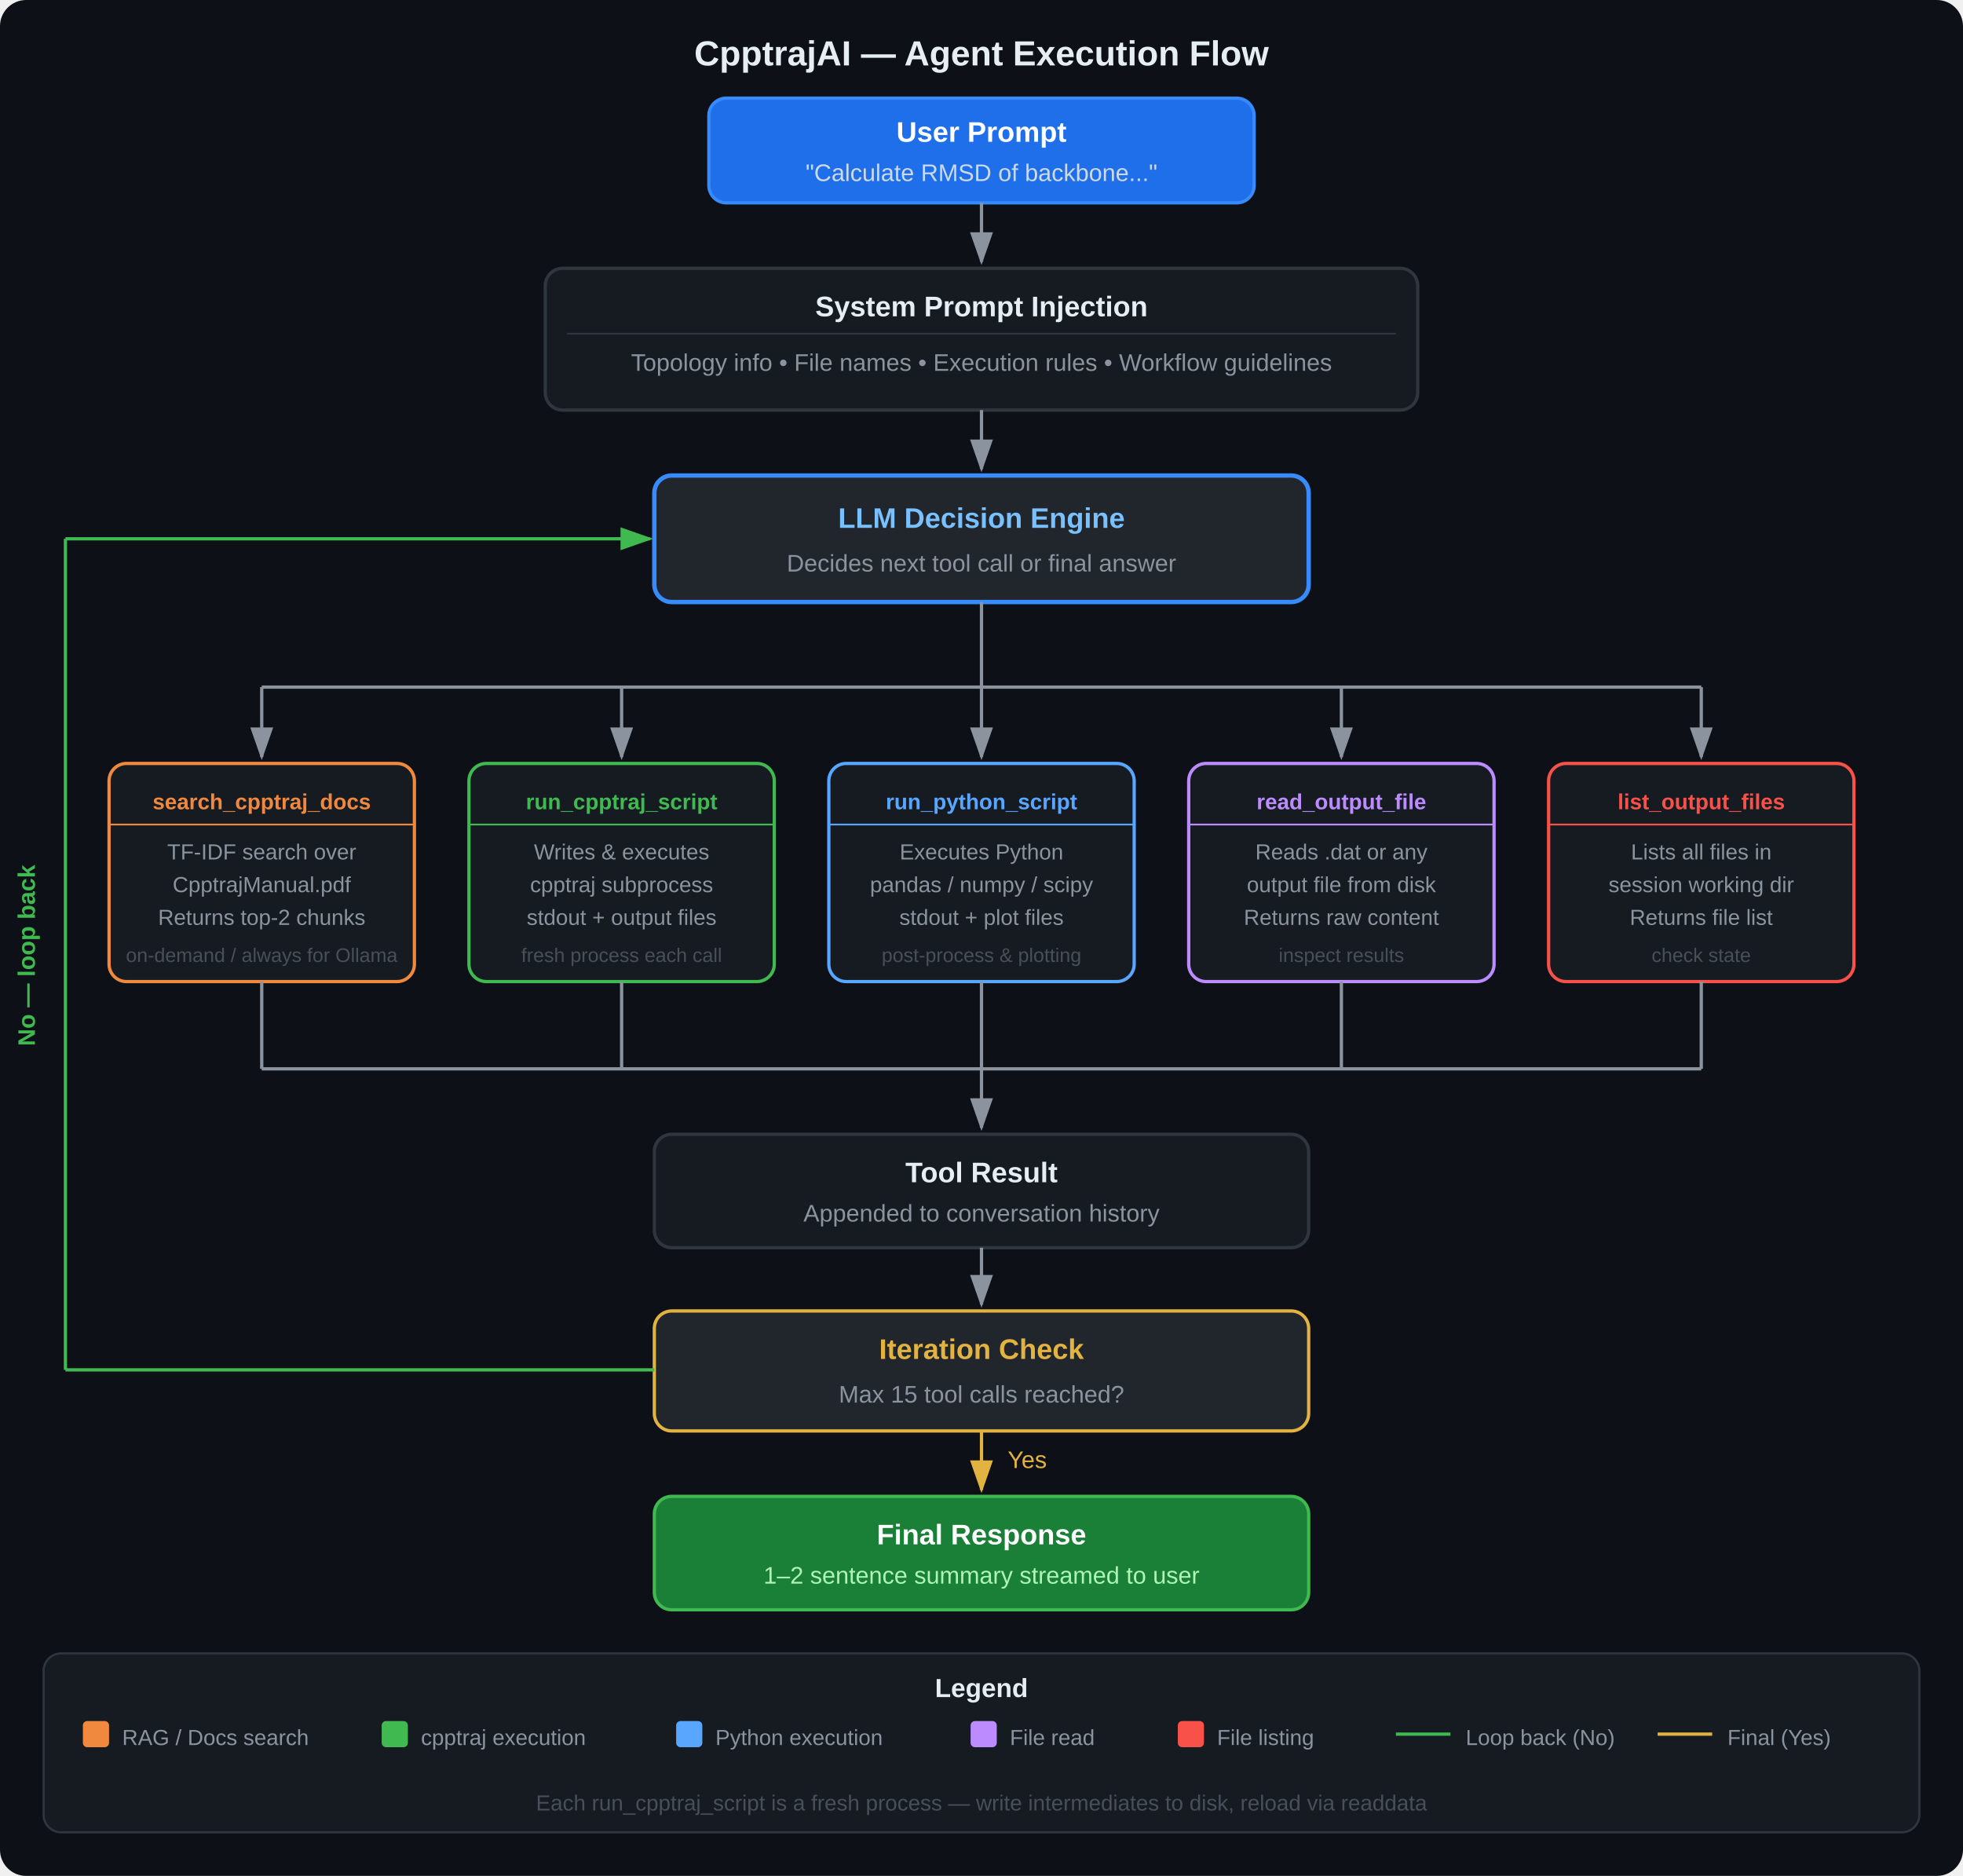
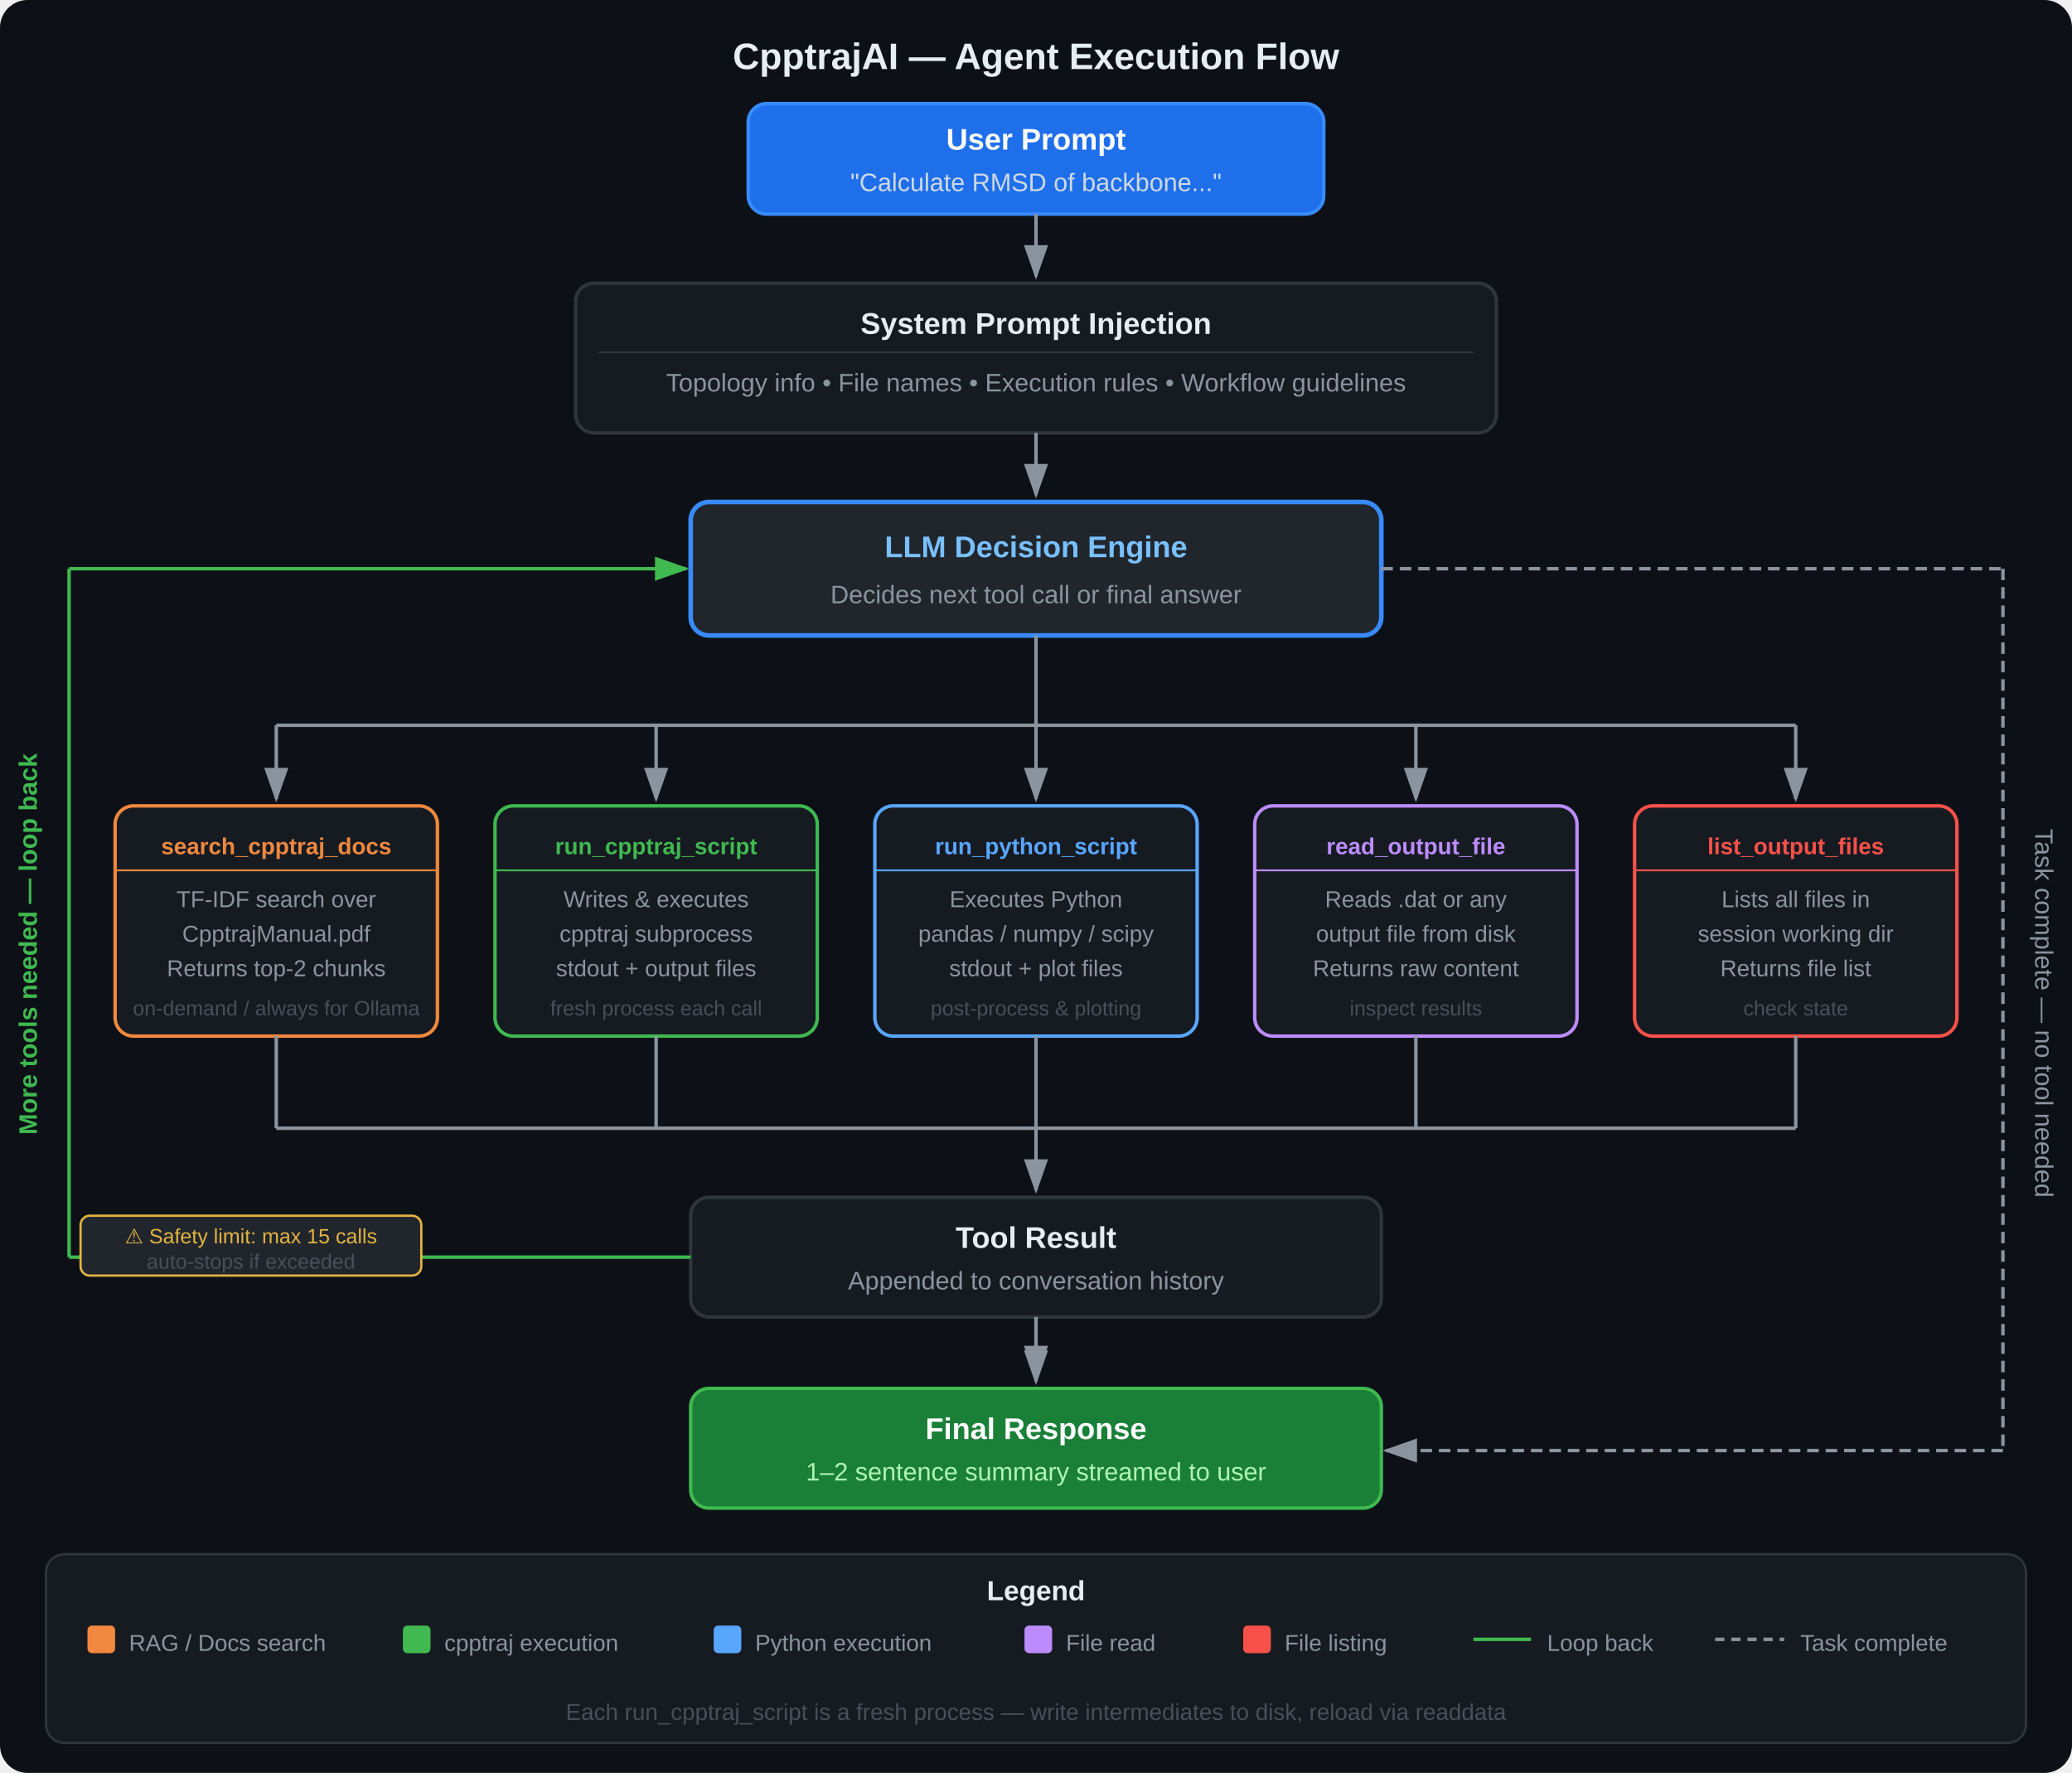
- <svg xmlns="http://www.w3.org/2000/svg" viewBox="0 0 900 860" font-family="Segoe UI, Arial, sans-serif">
+ <svg xmlns="http://www.w3.org/2000/svg" viewBox="0 0 900 770" font-family="Segoe UI, Arial, sans-serif">
  <defs>
    <marker id="arr" markerWidth="10" markerHeight="7" refX="9" refY="3.5" orient="auto">
      <polygon points="0 0, 10 3.5, 0 7" fill="#8b949e" />
    </marker>
    <marker id="arr-green" markerWidth="10" markerHeight="7" refX="9" refY="3.5" orient="auto">
      <polygon points="0 0, 10 3.5, 0 7" fill="#3fb950" />
    </marker>
    <marker id="arr-yellow" markerWidth="10" markerHeight="7" refX="9" refY="3.5" orient="auto">
      <polygon points="0 0, 10 3.5, 0 7" fill="#e3b341" />
    </marker>
  </defs>
-   <rect width="900" height="860" fill="#0d1117" rx="12" />
+   <rect width="900" height="770" fill="#0d1117" rx="12" />
  <text x="450" y="30" text-anchor="middle" font-size="16" font-weight="bold" fill="#e6edf3">CpptrajAI — Agent Execution Flow</text>
  <rect x="325" y="45" width="250" height="48" rx="8" fill="#1f6feb" stroke="#388bfd" stroke-width="1.5" />
  <text x="450" y="65" text-anchor="middle" font-size="13" font-weight="bold" fill="#ffffff">User Prompt</text>
  <text x="450" y="83" text-anchor="middle" font-size="11" fill="#cdd9e5">"Calculate RMSD of backbone..."</text>
  <line x1="450" y1="93" x2="450" y2="120" stroke="#8b949e" stroke-width="1.5" marker-end="url(#arr)" />
  <rect x="250" y="123" width="400" height="65" rx="8" fill="#161b22" stroke="#30363d" stroke-width="1.5" />
  <text x="450" y="145" text-anchor="middle" font-size="13" font-weight="bold" fill="#e6edf3">System Prompt Injection</text>
  <line x1="260" y1="153" x2="640" y2="153" stroke="#30363d" stroke-width="0.8" />
  <text x="450" y="170" text-anchor="middle" font-size="11" fill="#8b949e">Topology info • File names • Execution rules • Workflow guidelines</text>
  <line x1="450" y1="188" x2="450" y2="215" stroke="#8b949e" stroke-width="1.5" marker-end="url(#arr)" />
  <rect x="300" y="218" width="300" height="58" rx="8" fill="#21262d" stroke="#388bfd" stroke-width="2" />
  <text x="450" y="242" text-anchor="middle" font-size="13" font-weight="bold" fill="#79c0ff">LLM Decision Engine</text>
  <text x="450" y="262" text-anchor="middle" font-size="11" fill="#8b949e">Decides next tool call or final answer</text>
  <line x1="450" y1="276" x2="450" y2="315" stroke="#8b949e" stroke-width="1.5" />
  <line x1="120" y1="315" x2="780" y2="315" stroke="#8b949e" stroke-width="1.5" />
  <line x1="120" y1="315" x2="120" y2="347" stroke="#8b949e" stroke-width="1.5" marker-end="url(#arr)" />
  <line x1="285" y1="315" x2="285" y2="347" stroke="#8b949e" stroke-width="1.5" marker-end="url(#arr)" />
  <line x1="450" y1="315" x2="450" y2="347" stroke="#8b949e" stroke-width="1.5" marker-end="url(#arr)" />
  <line x1="615" y1="315" x2="615" y2="347" stroke="#8b949e" stroke-width="1.5" marker-end="url(#arr)" />
  <line x1="780" y1="315" x2="780" y2="347" stroke="#8b949e" stroke-width="1.5" marker-end="url(#arr)" />
  <rect x="50" y="350" width="140" height="100" rx="8" fill="#161b22" stroke="#f0883e" stroke-width="1.5" />
  <text x="120" y="371" text-anchor="middle" font-size="10" font-weight="bold" fill="#f0883e">search_cpptraj_docs</text>
  <line x1="50" y1="378" x2="190" y2="378" stroke="#f0883e" stroke-width="0.8" />
  <text x="120" y="394" text-anchor="middle" font-size="10" fill="#8b949e">TF-IDF search over</text>
  <text x="120" y="409" text-anchor="middle" font-size="10" fill="#8b949e">CpptrajManual.pdf</text>
  <text x="120" y="424" text-anchor="middle" font-size="10" fill="#8b949e">Returns top-2 chunks</text>
  <text x="120" y="441" text-anchor="middle" font-size="9" fill="#484f58">on-demand / always for Ollama</text>
  <rect x="215" y="350" width="140" height="100" rx="8" fill="#161b22" stroke="#3fb950" stroke-width="1.5" />
  <text x="285" y="371" text-anchor="middle" font-size="10" font-weight="bold" fill="#3fb950">run_cpptraj_script</text>
  <line x1="215" y1="378" x2="355" y2="378" stroke="#3fb950" stroke-width="0.8" />
  <text x="285" y="394" text-anchor="middle" font-size="10" fill="#8b949e">Writes &amp; executes</text>
  <text x="285" y="409" text-anchor="middle" font-size="10" fill="#8b949e">cpptraj subprocess</text>
  <text x="285" y="424" text-anchor="middle" font-size="10" fill="#8b949e">stdout + output files</text>
  <text x="285" y="441" text-anchor="middle" font-size="9" fill="#484f58">fresh process each call</text>
  <rect x="380" y="350" width="140" height="100" rx="8" fill="#161b22" stroke="#58a6ff" stroke-width="1.5" />
  <text x="450" y="371" text-anchor="middle" font-size="10" font-weight="bold" fill="#58a6ff">run_python_script</text>
  <line x1="380" y1="378" x2="520" y2="378" stroke="#58a6ff" stroke-width="0.8" />
  <text x="450" y="394" text-anchor="middle" font-size="10" fill="#8b949e">Executes Python</text>
  <text x="450" y="409" text-anchor="middle" font-size="10" fill="#8b949e">pandas / numpy / scipy</text>
  <text x="450" y="424" text-anchor="middle" font-size="10" fill="#8b949e">stdout + plot files</text>
  <text x="450" y="441" text-anchor="middle" font-size="9" fill="#484f58">post-process &amp; plotting</text>
  <rect x="545" y="350" width="140" height="100" rx="8" fill="#161b22" stroke="#bc8cff" stroke-width="1.5" />
  <text x="615" y="371" text-anchor="middle" font-size="10" font-weight="bold" fill="#bc8cff">read_output_file</text>
  <line x1="545" y1="378" x2="685" y2="378" stroke="#bc8cff" stroke-width="0.8" />
  <text x="615" y="394" text-anchor="middle" font-size="10" fill="#8b949e">Reads .dat or any</text>
  <text x="615" y="409" text-anchor="middle" font-size="10" fill="#8b949e">output file from disk</text>
  <text x="615" y="424" text-anchor="middle" font-size="10" fill="#8b949e">Returns raw content</text>
  <text x="615" y="441" text-anchor="middle" font-size="9" fill="#484f58">inspect results</text>
  <rect x="710" y="350" width="140" height="100" rx="8" fill="#161b22" stroke="#f85149" stroke-width="1.5" />
  <text x="780" y="371" text-anchor="middle" font-size="10" font-weight="bold" fill="#f85149">list_output_files</text>
  <line x1="710" y1="378" x2="850" y2="378" stroke="#f85149" stroke-width="0.8" />
  <text x="780" y="394" text-anchor="middle" font-size="10" fill="#8b949e">Lists all files in</text>
  <text x="780" y="409" text-anchor="middle" font-size="10" fill="#8b949e">session working dir</text>
  <text x="780" y="424" text-anchor="middle" font-size="10" fill="#8b949e">Returns file list</text>
  <text x="780" y="441" text-anchor="middle" font-size="9" fill="#484f58">check state</text>
  <line x1="120" y1="450" x2="120" y2="490" stroke="#8b949e" stroke-width="1.5" />
  <line x1="285" y1="450" x2="285" y2="490" stroke="#8b949e" stroke-width="1.5" />
  <line x1="450" y1="450" x2="450" y2="490" stroke="#8b949e" stroke-width="1.5" />
  <line x1="615" y1="450" x2="615" y2="490" stroke="#8b949e" stroke-width="1.5" />
  <line x1="780" y1="450" x2="780" y2="490" stroke="#8b949e" stroke-width="1.5" />
  <line x1="120" y1="490" x2="780" y2="490" stroke="#8b949e" stroke-width="1.5" />
  <line x1="450" y1="490" x2="450" y2="517" stroke="#8b949e" stroke-width="1.5" marker-end="url(#arr)" />
  <rect x="300" y="520" width="300" height="52" rx="8" fill="#161b22" stroke="#30363d" stroke-width="1.5" />
  <text x="450" y="542" text-anchor="middle" font-size="13" font-weight="bold" fill="#e6edf3">Tool Result</text>
  <text x="450" y="560" text-anchor="middle" font-size="11" fill="#8b949e">Appended to conversation history</text>
  <line x1="450" y1="572" x2="450" y2="598" stroke="#8b949e" stroke-width="1.5" marker-end="url(#arr)" />
-   <rect x="300" y="601" width="300" height="55" rx="8" fill="#21262d" stroke="#e3b341" stroke-width="1.5" />
-   <text x="450" y="623" text-anchor="middle" font-size="13" font-weight="bold" fill="#e3b341">Iteration Check</text>
-   <text x="450" y="643" text-anchor="middle" font-size="11" fill="#8b949e">Max 15 tool calls reached?</text>
-   <line x1="300" y1="628" x2="30" y2="628" stroke="#3fb950" stroke-width="1.5" />
-   <line x1="30" y1="628" x2="30" y2="247" stroke="#3fb950" stroke-width="1.5" />
+   <line x1="300" y1="546" x2="30" y2="546" stroke="#3fb950" stroke-width="1.5" />
+   <line x1="30" y1="546" x2="30" y2="247" stroke="#3fb950" stroke-width="1.5" />
  <line x1="30" y1="247" x2="298" y2="247" stroke="#3fb950" stroke-width="1.5" marker-end="url(#arr-green)" />
-   <text x="16" y="438" text-anchor="middle" font-size="11" font-weight="bold" fill="#3fb950" transform="rotate(-90 16 438)">No — loop back</text>
-   <line x1="450" y1="656" x2="450" y2="683" stroke="#e3b341" stroke-width="1.5" marker-end="url(#arr-yellow)" />
-   <text x="462" y="673" font-size="11" fill="#e3b341">Yes</text>
-   <rect x="300" y="686" width="300" height="52" rx="8" fill="#1a7f37" stroke="#3fb950" stroke-width="1.5" />
-   <text x="450" y="708" text-anchor="middle" font-size="13" font-weight="bold" fill="#ffffff">Final Response</text>
-   <text x="450" y="726" text-anchor="middle" font-size="11" fill="#aff5b4">1–2 sentence summary streamed to user</text>
-   <rect x="20" y="758" width="860" height="82" rx="8" fill="#161b22" stroke="#30363d" stroke-width="1" />
-   <text x="450" y="778" text-anchor="middle" font-size="12" font-weight="bold" fill="#e6edf3">Legend</text>
-   <rect x="38" y="789" width="12" height="12" rx="2" fill="#f0883e" />
-   <text x="56" y="800" font-size="10" fill="#8b949e">RAG / Docs search</text>
-   <rect x="175" y="789" width="12" height="12" rx="2" fill="#3fb950" />
-   <text x="193" y="800" font-size="10" fill="#8b949e">cpptraj execution</text>
-   <rect x="310" y="789" width="12" height="12" rx="2" fill="#58a6ff" />
-   <text x="328" y="800" font-size="10" fill="#8b949e">Python execution</text>
-   <rect x="445" y="789" width="12" height="12" rx="2" fill="#bc8cff" />
-   <text x="463" y="800" font-size="10" fill="#8b949e">File read</text>
-   <rect x="540" y="789" width="12" height="12" rx="2" fill="#f85149" />
-   <text x="558" y="800" font-size="10" fill="#8b949e">File listing</text>
-   <line x1="640" y1="795" x2="665" y2="795" stroke="#3fb950" stroke-width="1.5" />
-   <text x="672" y="800" font-size="10" fill="#8b949e">Loop back (No)</text>
-   <line x1="760" y1="795" x2="785" y2="795" stroke="#e3b341" stroke-width="1.5" />
-   <text x="792" y="800" font-size="10" fill="#8b949e">Final (Yes)</text>
-   <text x="450" y="830" text-anchor="middle" font-size="10" fill="#484f58">Each run_cpptraj_script is a fresh process — write intermediates to disk, reload via readdata</text>
+   <text x="16" y="410" text-anchor="middle" font-size="11" font-weight="bold" fill="#3fb950" transform="rotate(-90 16 410)">More tools needed — loop back</text>
+   <rect x="35" y="528" width="148" height="26" rx="4" fill="#21262d" stroke="#e3b341" stroke-width="1" />
+   <text x="109" y="540" text-anchor="middle" font-size="9" fill="#e3b341">⚠ Safety limit: max 15 calls</text>
+   <text x="109" y="551" text-anchor="middle" font-size="9" fill="#484f58">auto-stops if exceeded</text>
+   <line x1="600" y1="247" x2="870" y2="247" stroke="#8b949e" stroke-width="1.5" stroke-dasharray="5,3" />
+   <line x1="870" y1="247" x2="870" y2="630" stroke="#8b949e" stroke-width="1.5" stroke-dasharray="5,3" />
+   <line x1="870" y1="630" x2="602" y2="630" stroke="#8b949e" stroke-width="1.5" stroke-dasharray="5,3" marker-end="url(#arr)" />
+   <text x="884" y="440" text-anchor="middle" font-size="11" fill="#8b949e" transform="rotate(90 884 440)">Task complete — no tool needed</text>
+   <line x1="450" y1="572" x2="450" y2="600" stroke="#8b949e" stroke-width="1.5" marker-end="url(#arr)" />
+   <rect x="300" y="603" width="300" height="52" rx="8" fill="#1a7f37" stroke="#3fb950" stroke-width="1.5" />
+   <text x="450" y="625" text-anchor="middle" font-size="13" font-weight="bold" fill="#ffffff">Final Response</text>
+   <text x="450" y="643" text-anchor="middle" font-size="11" fill="#aff5b4">1–2 sentence summary streamed to user</text>
+   <rect x="20" y="675" width="860" height="82" rx="8" fill="#161b22" stroke="#30363d" stroke-width="1" />
+   <text x="450" y="695" text-anchor="middle" font-size="12" font-weight="bold" fill="#e6edf3">Legend</text>
+   <rect x="38" y="706" width="12" height="12" rx="2" fill="#f0883e" />
+   <text x="56" y="717" font-size="10" fill="#8b949e">RAG / Docs search</text>
+   <rect x="175" y="706" width="12" height="12" rx="2" fill="#3fb950" />
+   <text x="193" y="717" font-size="10" fill="#8b949e">cpptraj execution</text>
+   <rect x="310" y="706" width="12" height="12" rx="2" fill="#58a6ff" />
+   <text x="328" y="717" font-size="10" fill="#8b949e">Python execution</text>
+   <rect x="445" y="706" width="12" height="12" rx="2" fill="#bc8cff" />
+   <text x="463" y="717" font-size="10" fill="#8b949e">File read</text>
+   <rect x="540" y="706" width="12" height="12" rx="2" fill="#f85149" />
+   <text x="558" y="717" font-size="10" fill="#8b949e">File listing</text>
+   <line x1="640" y1="712" x2="665" y2="712" stroke="#3fb950" stroke-width="1.5" />
+   <text x="672" y="717" font-size="10" fill="#8b949e">Loop back</text>
+   <line x1="745" y1="712" x2="775" y2="712" stroke="#8b949e" stroke-width="1.5" stroke-dasharray="4,3" />
+   <text x="782" y="717" font-size="10" fill="#8b949e">Task complete</text>
+   <text x="450" y="747" text-anchor="middle" font-size="10" fill="#484f58">Each run_cpptraj_script is a fresh process — write intermediates to disk, reload via readdata</text>
</svg>
